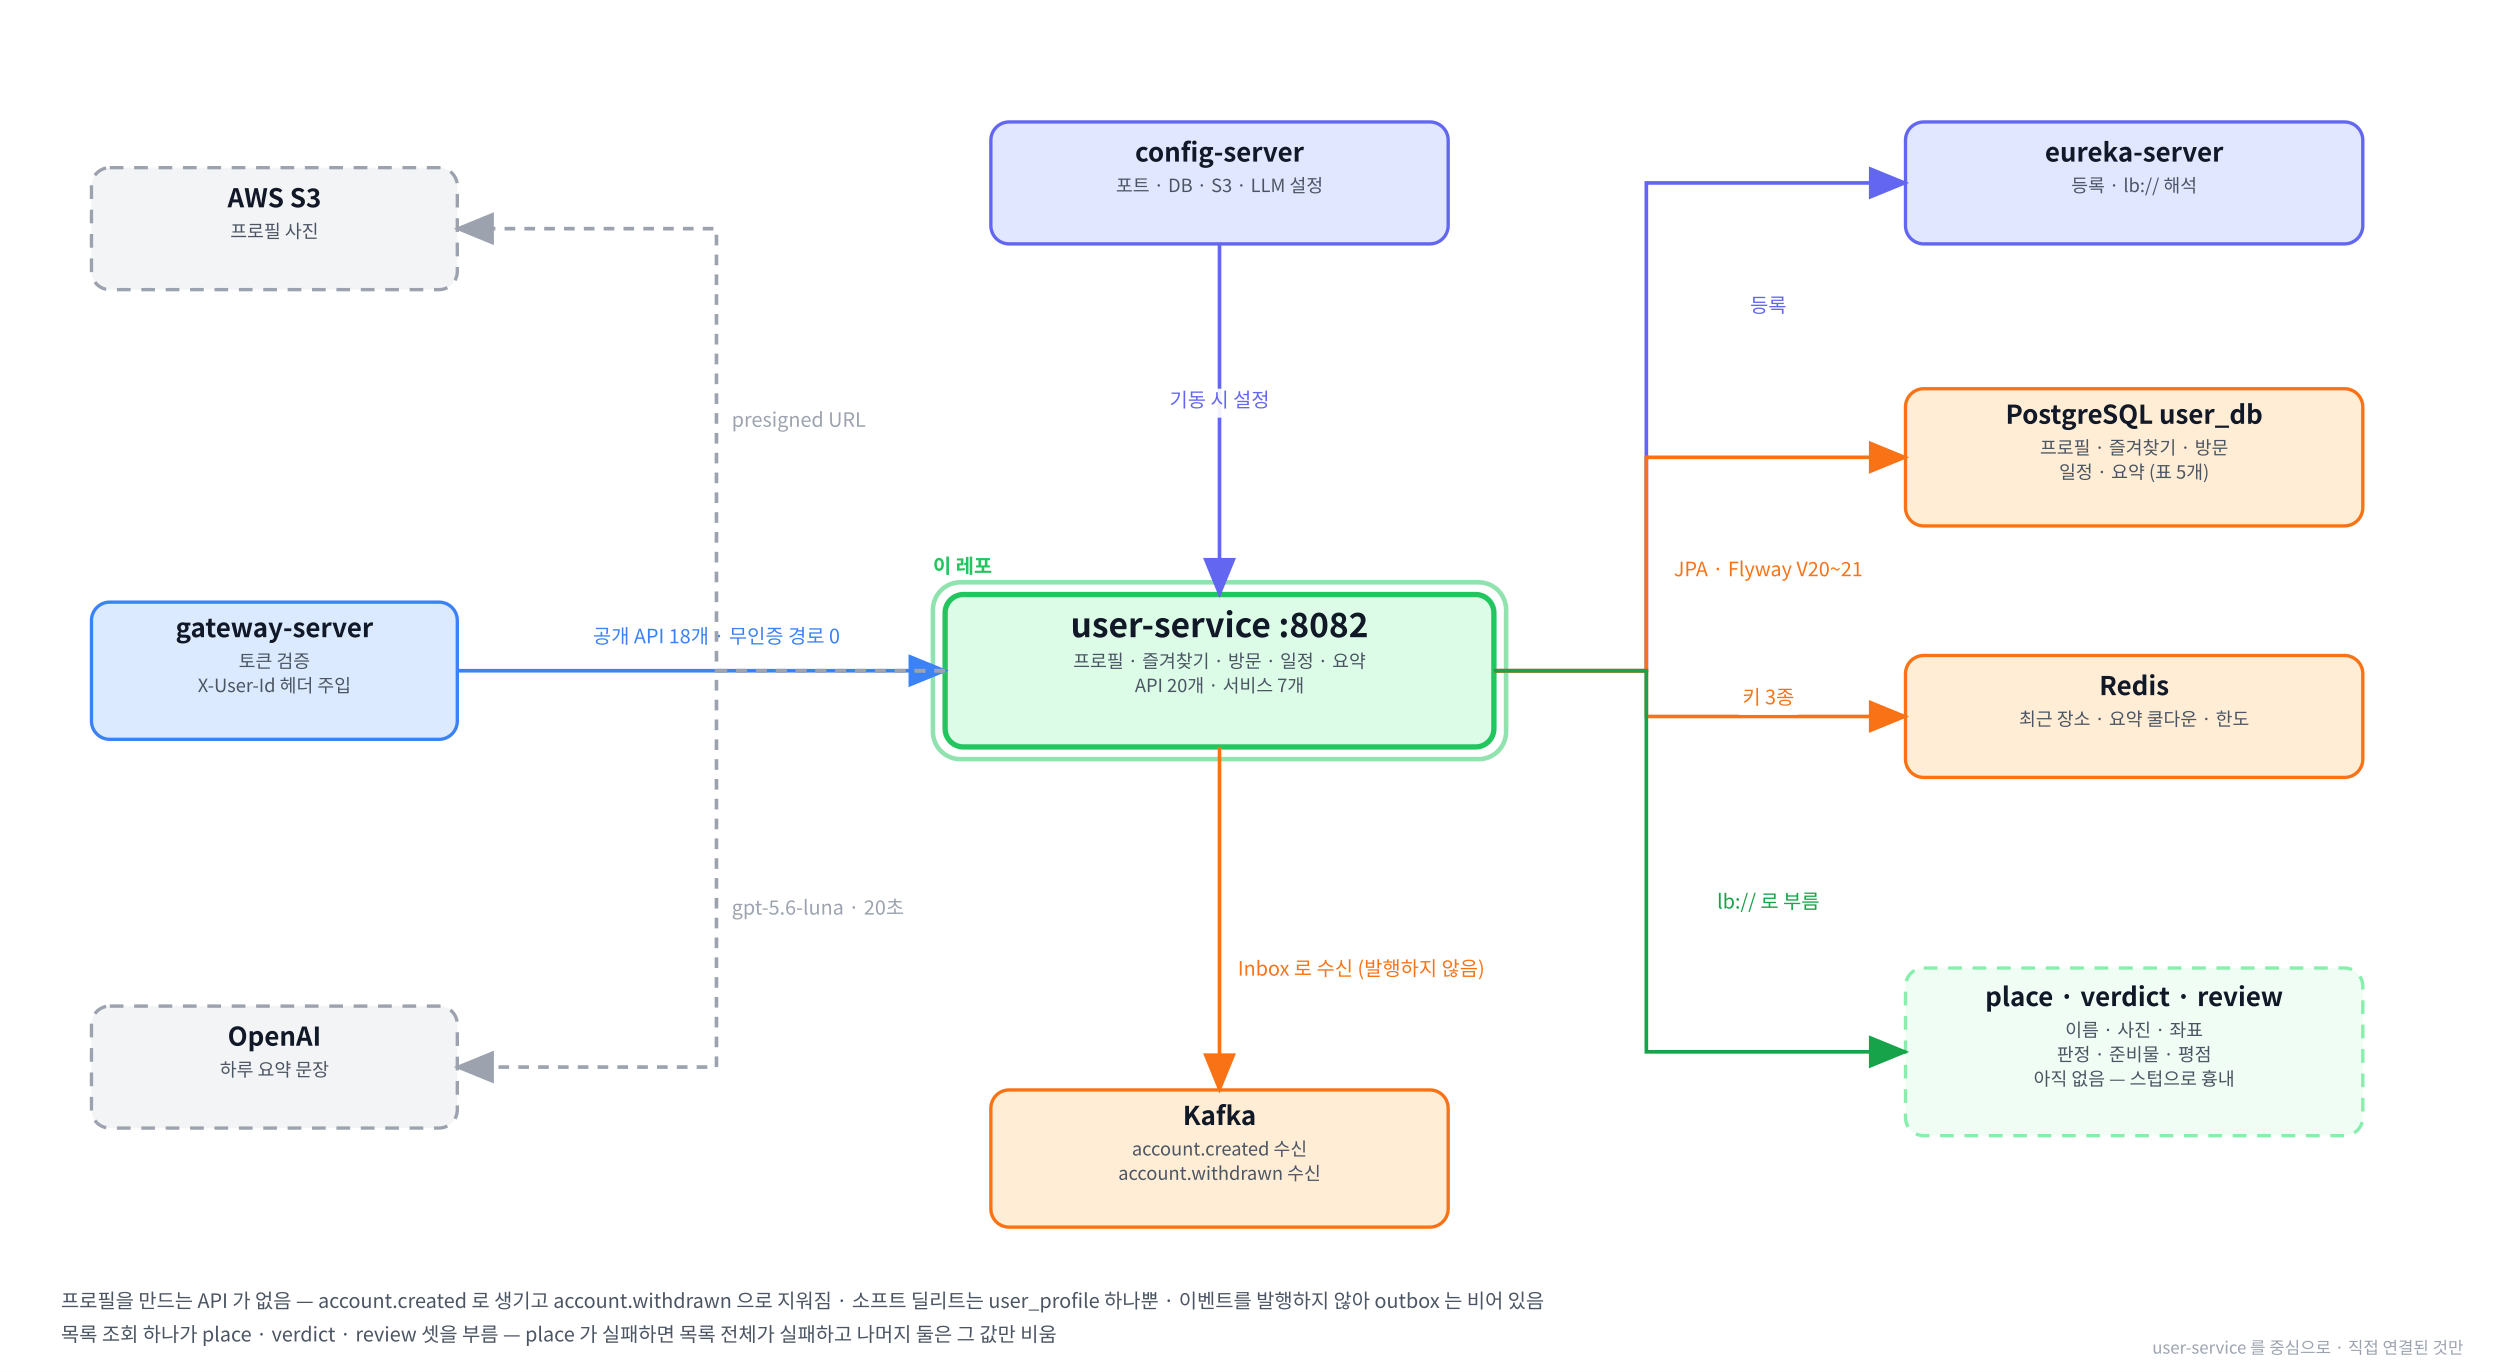
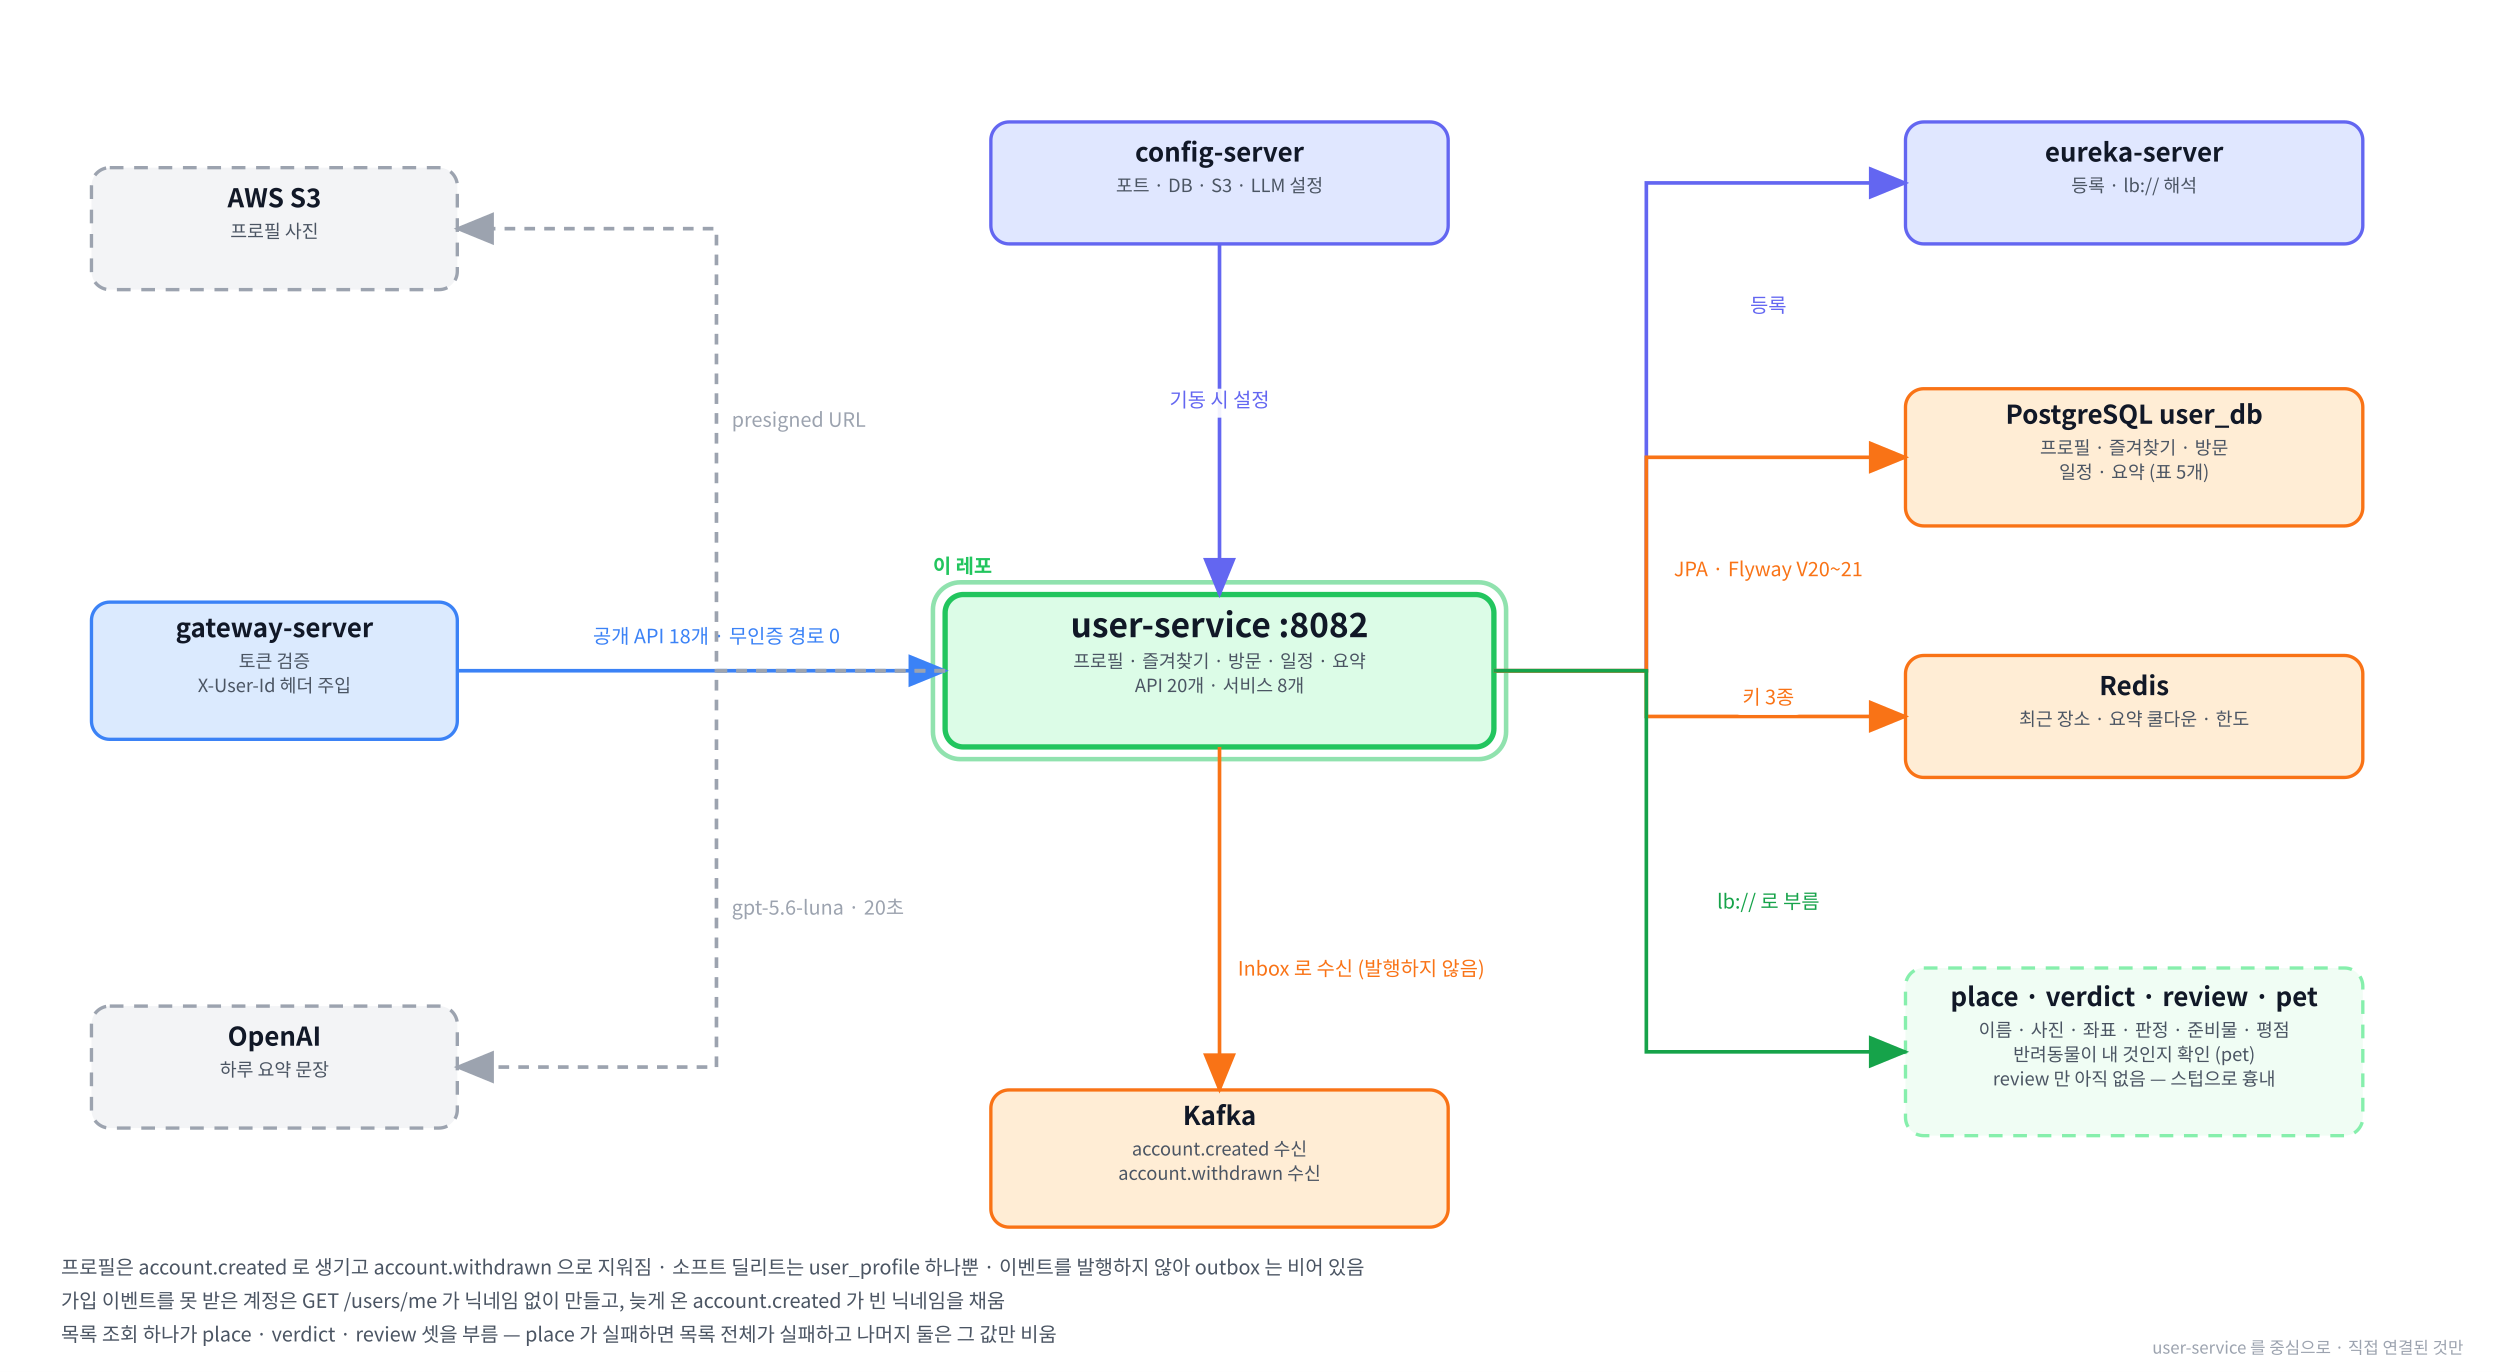
<svg xmlns="http://www.w3.org/2000/svg" width="1640" height="900" viewBox="0 0 1640 900" font-family="Noto Sans CJK KR, 'Malgun Gothic', 'Apple SD Gothic Neo', sans-serif">
  <defs>
    <marker id="ah-374151" markerWidth="11" markerHeight="9" refX="10" refY="4.5" orient="auto">
      <path d="M0,0 L11,4.5 L0,9 z" fill="#374151" />
    </marker>
    <marker id="as-374151" markerWidth="11" markerHeight="9" refX="1" refY="4.5" orient="auto">
      <path d="M11,0 L0,4.5 L11,9 z" fill="#374151" />
    </marker>
    <marker id="ah-3B82F6" markerWidth="11" markerHeight="9" refX="10" refY="4.5" orient="auto">
      <path d="M0,0 L11,4.5 L0,9 z" fill="#3B82F6" />
    </marker>
    <marker id="as-3B82F6" markerWidth="11" markerHeight="9" refX="1" refY="4.5" orient="auto">
      <path d="M11,0 L0,4.5 L11,9 z" fill="#3B82F6" />
    </marker>
    <marker id="ah-6366F1" markerWidth="11" markerHeight="9" refX="10" refY="4.5" orient="auto">
      <path d="M0,0 L11,4.5 L0,9 z" fill="#6366F1" />
    </marker>
    <marker id="as-6366F1" markerWidth="11" markerHeight="9" refX="1" refY="4.5" orient="auto">
      <path d="M11,0 L0,4.5 L11,9 z" fill="#6366F1" />
    </marker>
    <marker id="ah-16A34A" markerWidth="11" markerHeight="9" refX="10" refY="4.5" orient="auto">
      <path d="M0,0 L11,4.5 L0,9 z" fill="#16A34A" />
    </marker>
    <marker id="as-16A34A" markerWidth="11" markerHeight="9" refX="1" refY="4.5" orient="auto">
      <path d="M11,0 L0,4.5 L11,9 z" fill="#16A34A" />
    </marker>
    <marker id="ah-F97316" markerWidth="11" markerHeight="9" refX="10" refY="4.5" orient="auto">
      <path d="M0,0 L11,4.5 L0,9 z" fill="#F97316" />
    </marker>
    <marker id="as-F97316" markerWidth="11" markerHeight="9" refX="1" refY="4.5" orient="auto">
      <path d="M11,0 L0,4.5 L11,9 z" fill="#F97316" />
    </marker>
    <marker id="ah-A855F7" markerWidth="11" markerHeight="9" refX="10" refY="4.5" orient="auto">
      <path d="M0,0 L11,4.5 L0,9 z" fill="#A855F7" />
    </marker>
    <marker id="as-A855F7" markerWidth="11" markerHeight="9" refX="1" refY="4.5" orient="auto">
      <path d="M11,0 L0,4.5 L11,9 z" fill="#A855F7" />
    </marker>
    <marker id="ah-9CA3AF" markerWidth="11" markerHeight="9" refX="10" refY="4.5" orient="auto">
      <path d="M0,0 L11,4.5 L0,9 z" fill="#9CA3AF" />
    </marker>
    <marker id="as-9CA3AF" markerWidth="11" markerHeight="9" refX="1" refY="4.5" orient="auto">
      <path d="M11,0 L0,4.5 L11,9 z" fill="#9CA3AF" />
    </marker>
    <marker id="ah-D97706" markerWidth="11" markerHeight="9" refX="10" refY="4.5" orient="auto">
      <path d="M0,0 L11,4.5 L0,9 z" fill="#D97706" />
    </marker>
    <marker id="as-D97706" markerWidth="11" markerHeight="9" refX="1" refY="4.5" orient="auto">
      <path d="M11,0 L0,4.5 L11,9 z" fill="#D97706" />
    </marker>
    <marker id="ah-111827" markerWidth="11" markerHeight="9" refX="10" refY="4.5" orient="auto">
      <path d="M0,0 L11,4.5 L0,9 z" fill="#111827" />
    </marker>
    <marker id="as-111827" markerWidth="11" markerHeight="9" refX="1" refY="4.5" orient="auto">
      <path d="M11,0 L0,4.5 L11,9 z" fill="#111827" />
    </marker>
  </defs>
  <rect width="1640" height="900" fill="#FFFFFF" />
  <rect x="612.0" y="382.0" width="376" height="116" rx="18" fill="none" stroke="#22C55E" stroke-width="3" opacity="0.5" />
  <rect x="620.0" y="390.0" width="360" height="100" rx="12" fill="#DCFCE7" stroke="#22C55E" stroke-width="3.5" />
  <text x="800" y="418" font-size="22" font-weight="bold" text-anchor="middle" fill="#111827">user-service  :8082</text>
  <text x="800" y="438" font-size="12" font-weight="normal" text-anchor="middle" fill="#4B5563">프로필 · 즐겨찾기 · 방문 · 일정 · 요약</text>
-   <text x="800" y="454" font-size="12" font-weight="normal" text-anchor="middle" fill="#4B5563">API 20개 · 서비스 7개</text>
+   <text x="800" y="454" font-size="12" font-weight="normal" text-anchor="middle" fill="#4B5563">API 20개 · 서비스 8개</text>
  <text x="612.0" y="376.0" font-size="13" font-weight="bold" text-anchor="start" fill="#22C55E">이 레포</text>
  <rect x="60.0" y="395.0" width="240" height="90" rx="12" fill="#DBEAFE" stroke="#3B82F6" stroke-width="2.2" />
  <text x="180" y="418" font-size="17" font-weight="bold" text-anchor="middle" fill="#111827">gateway-server</text>
  <text x="180" y="438" font-size="12" font-weight="normal" text-anchor="middle" fill="#4B5563">토큰 검증</text>
  <text x="180" y="454" font-size="12" font-weight="normal" text-anchor="middle" fill="#4B5563">X-User-Id 헤더 주입</text>
  <rect x="650.0" y="80.0" width="300" height="80" rx="12" fill="#E0E7FF" stroke="#6366F1" stroke-width="2.2" />
  <text x="800" y="106" font-size="17" font-weight="bold" text-anchor="middle" fill="#111827">config-server</text>
  <text x="800" y="126" font-size="12" font-weight="normal" text-anchor="middle" fill="#4B5563">포트 · DB · S3 · LLM 설정</text>
  <rect x="1250.0" y="80.0" width="300" height="80" rx="12" fill="#E0E7FF" stroke="#6366F1" stroke-width="2.2" />
  <text x="1400" y="106" font-size="17" font-weight="bold" text-anchor="middle" fill="#111827">eureka-server</text>
  <text x="1400" y="126" font-size="12" font-weight="normal" text-anchor="middle" fill="#4B5563">등록 · lb:// 해석</text>
  <rect x="1250.0" y="255.0" width="300" height="90" rx="12" fill="#FFEDD5" stroke="#F97316" stroke-width="2.2" />
  <text x="1400" y="278" font-size="17" font-weight="bold" text-anchor="middle" fill="#111827">PostgreSQL  user_db</text>
  <text x="1400" y="298" font-size="12" font-weight="normal" text-anchor="middle" fill="#4B5563">프로필 · 즐겨찾기 · 방문</text>
  <text x="1400" y="314" font-size="12" font-weight="normal" text-anchor="middle" fill="#4B5563">일정 · 요약  (표 5개)</text>
  <rect x="1250.0" y="430.0" width="300" height="80" rx="12" fill="#FFEDD5" stroke="#F97316" stroke-width="2.2" />
  <text x="1400" y="456" font-size="17" font-weight="bold" text-anchor="middle" fill="#111827">Redis</text>
  <text x="1400" y="476" font-size="12" font-weight="normal" text-anchor="middle" fill="#4B5563">최근 장소 · 요약 쿨다운 · 한도</text>
  <rect x="60.0" y="110.0" width="240" height="80" rx="12" fill="#F3F4F6" stroke="#9CA3AF" stroke-width="2.2" stroke-dasharray="9,7" />
  <text x="180" y="136" font-size="17" font-weight="bold" text-anchor="middle" fill="#111827">AWS S3</text>
  <text x="180" y="156" font-size="12" font-weight="normal" text-anchor="middle" fill="#4B5563">프로필 사진</text>
  <rect x="60.0" y="660.0" width="240" height="80" rx="12" fill="#F3F4F6" stroke="#9CA3AF" stroke-width="2.2" stroke-dasharray="9,7" />
  <text x="180" y="686" font-size="17" font-weight="bold" text-anchor="middle" fill="#111827">OpenAI</text>
  <text x="180" y="706" font-size="12" font-weight="normal" text-anchor="middle" fill="#4B5563">하루 요약 문장</text>
  <rect x="650.0" y="715.0" width="300" height="90" rx="12" fill="#FFEDD5" stroke="#F97316" stroke-width="2.2" />
  <text x="800" y="738" font-size="17" font-weight="bold" text-anchor="middle" fill="#111827">Kafka</text>
  <text x="800" y="758" font-size="12" font-weight="normal" text-anchor="middle" fill="#4B5563">account.created  수신</text>
  <text x="800" y="774" font-size="12" font-weight="normal" text-anchor="middle" fill="#4B5563">account.withdrawn  수신</text>
  <rect x="1250.0" y="635.0" width="300" height="110" rx="12" fill="#F0FDF4" stroke="#86EFAC" stroke-width="2.2" stroke-dasharray="9,7" />
-   <text x="1400" y="660" font-size="17" font-weight="bold" text-anchor="middle" fill="#111827">place · verdict · review</text>
-   <text x="1400" y="680" font-size="12" font-weight="normal" text-anchor="middle" fill="#4B5563">이름 · 사진 · 좌표</text>
-   <text x="1400" y="696" font-size="12" font-weight="normal" text-anchor="middle" fill="#4B5563">판정 · 준비물 · 평점</text>
-   <text x="1400" y="712" font-size="12" font-weight="normal" text-anchor="middle" fill="#4B5563">아직 없음 — 스텁으로 흉내</text>
+   <text x="1400" y="660" font-size="17" font-weight="bold" text-anchor="middle" fill="#111827">place · verdict · review · pet</text>
+   <text x="1400" y="680" font-size="12" font-weight="normal" text-anchor="middle" fill="#4B5563">이름 · 사진 · 좌표 · 판정 · 준비물 · 평점</text>
+   <text x="1400" y="696" font-size="12" font-weight="normal" text-anchor="middle" fill="#4B5563">반려동물이 내 것인지 확인 (pet)</text>
+   <text x="1400" y="712" font-size="12" font-weight="normal" text-anchor="middle" fill="#4B5563">review 만 아직 없음 — 스텁으로 흉내</text>
  <polyline points="300.0,440 620.0,440" fill="none" stroke="#3B82F6" stroke-width="2.4" marker-end="url(#ah-3B82F6)" />
  <rect x="384" y="410" width="172" height="19" rx="4" fill="#FFFFFF" opacity="0.92" />
  <text x="470" y="422" font-size="13" font-weight="normal" text-anchor="middle" fill="#3B82F6">공개 API 18개 · 무인증 경로 0</text>
  <polyline points="800,160.0 800,390.0" fill="none" stroke="#6366F1" stroke-width="2.4" marker-end="url(#ah-6366F1)" />
  <rect x="762" y="255" width="76" height="19" rx="4" fill="#FFFFFF" opacity="0.92" />
  <text x="800.0" y="267.0" font-size="13" font-weight="normal" text-anchor="middle" fill="#6366F1">기동 시 설정</text>
  <polyline points="980.0,440 1080,440 1080,120 1250.0,120" fill="none" stroke="#6366F1" stroke-width="2.4" marker-end="url(#ah-6366F1)" />
  <rect x="1143" y="193" width="34" height="19" rx="4" fill="#FFFFFF" opacity="0.92" />
  <text x="1160" y="205" font-size="13" font-weight="normal" text-anchor="middle" fill="#6366F1">등록</text>
  <polyline points="980.0,440 1080,440 1080,300 1250.0,300" fill="none" stroke="#F97316" stroke-width="2.4" marker-end="url(#ah-F97316)" />
  <rect x="1093" y="366" width="134" height="19" rx="4" fill="#FFFFFF" opacity="0.92" />
  <text x="1160" y="378" font-size="13" font-weight="normal" text-anchor="middle" fill="#F97316">JPA · Flyway V20~21</text>
  <polyline points="980.0,440 1080,440 1080,470 1250.0,470" fill="none" stroke="#F97316" stroke-width="2.4" marker-end="url(#ah-F97316)" />
  <rect x="1138" y="450" width="44" height="19" rx="4" fill="#FFFFFF" opacity="0.92" />
  <text x="1160" y="462" font-size="13" font-weight="normal" text-anchor="middle" fill="#F97316">키 3종</text>
  <polyline points="980.0,440 1080,440 1080,690 1250.0,690" fill="none" stroke="#16A34A" stroke-width="2.4" marker-end="url(#ah-16A34A)" />
  <rect x="1121" y="584" width="77" height="19" rx="4" fill="#FFFFFF" opacity="0.92" />
  <text x="1160" y="596" font-size="13" font-weight="normal" text-anchor="middle" fill="#16A34A">lb:// 로 부름</text>
  <polyline points="800,490.0 800,715.0" fill="none" stroke="#F97316" stroke-width="2.4" marker-end="url(#ah-F97316)" />
  <rect x="808" y="628" width="175" height="19" rx="4" fill="#FFFFFF" opacity="0.92" />
  <text x="812" y="640" font-size="13" font-weight="normal" text-anchor="start" fill="#F97316">Inbox 로 수신  (발행하지 않음)</text>
  <polyline points="620.0,440 470,440 470,150 300.0,150" fill="none" stroke="#9CA3AF" stroke-width="2.4" marker-end="url(#ah-9CA3AF)" stroke-dasharray="7,6" />
  <rect x="476" y="268" width="98" height="19" rx="4" fill="#FFFFFF" opacity="0.92" />
  <text x="480" y="280" font-size="13" font-weight="normal" text-anchor="start" fill="#9CA3AF">presigned URL</text>
  <polyline points="620.0,440 470,440 470,700 300.0,700" fill="none" stroke="#9CA3AF" stroke-width="2.4" marker-end="url(#ah-9CA3AF)" stroke-dasharray="7,6" />
  <rect x="476" y="588" width="123" height="19" rx="4" fill="#FFFFFF" opacity="0.92" />
  <text x="480" y="600" font-size="13" font-weight="normal" text-anchor="start" fill="#9CA3AF">gpt-5.6-luna · 20초</text>
-   <text x="40" y="858" font-size="13" font-weight="normal" text-anchor="start" fill="#4B5563">프로필을 만드는 API 가 없음 — account.created 로 생기고 account.withdrawn 으로 지워짐 · 소프트 딜리트는 user_profile 하나뿐 · 이벤트를 발행하지 않아 outbox 는 비어 있음</text>
+   <text x="40" y="836" font-size="13" font-weight="normal" text-anchor="start" fill="#4B5563">프로필은 account.created 로 생기고 account.withdrawn 으로 지워짐 · 소프트 딜리트는 user_profile 하나뿐 · 이벤트를 발행하지 않아 outbox 는 비어 있음</text>
+   <text x="40" y="858" font-size="13" font-weight="normal" text-anchor="start" fill="#4B5563">가입 이벤트를 못 받은 계정은 GET /users/me 가 닉네임 없이 만들고, 늦게 온 account.created 가 빈 닉네임을 채움</text>
  <text x="40" y="880" font-size="13" font-weight="normal" text-anchor="start" fill="#4B5563">목록 조회 하나가 place · verdict · review 셋을 부름 — place 가 실패하면 목록 전체가 실패하고 나머지 둘은 그 값만 비움</text>
  <text x="1616" y="888" font-size="11" text-anchor="end" fill="#9CA3AF">user-service 를 중심으로 · 직접 연결된 것만</text>
</svg>
